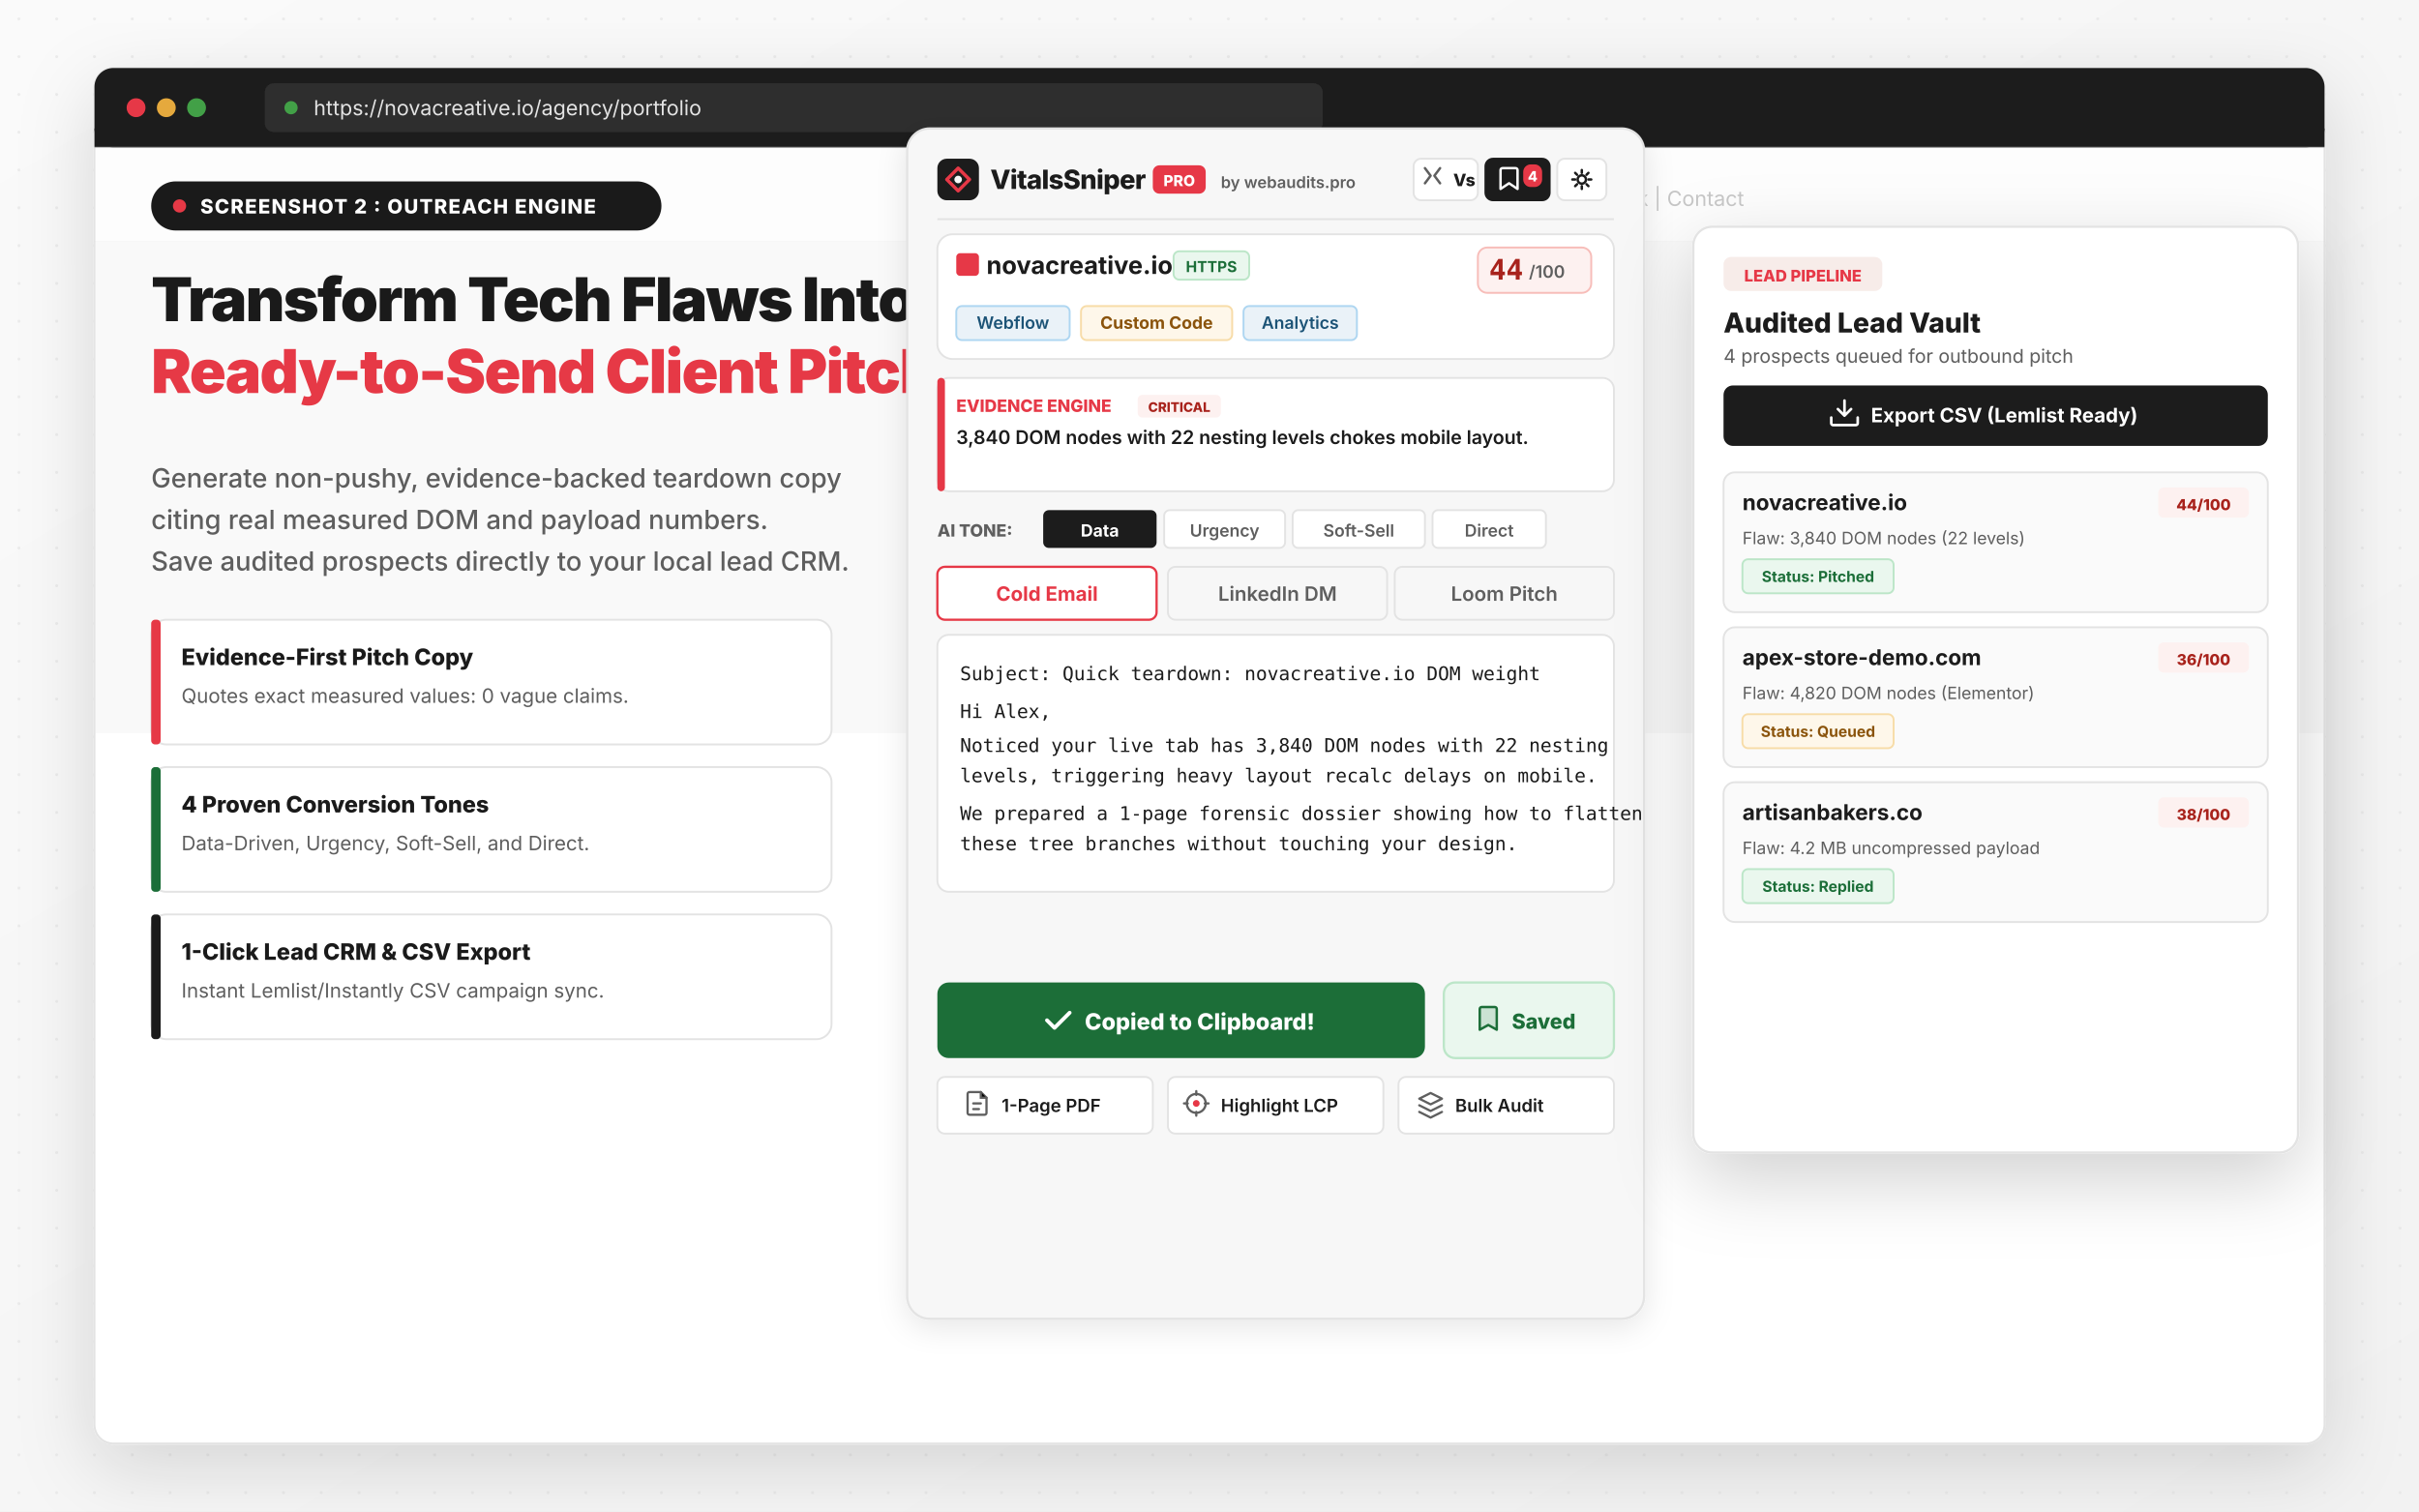
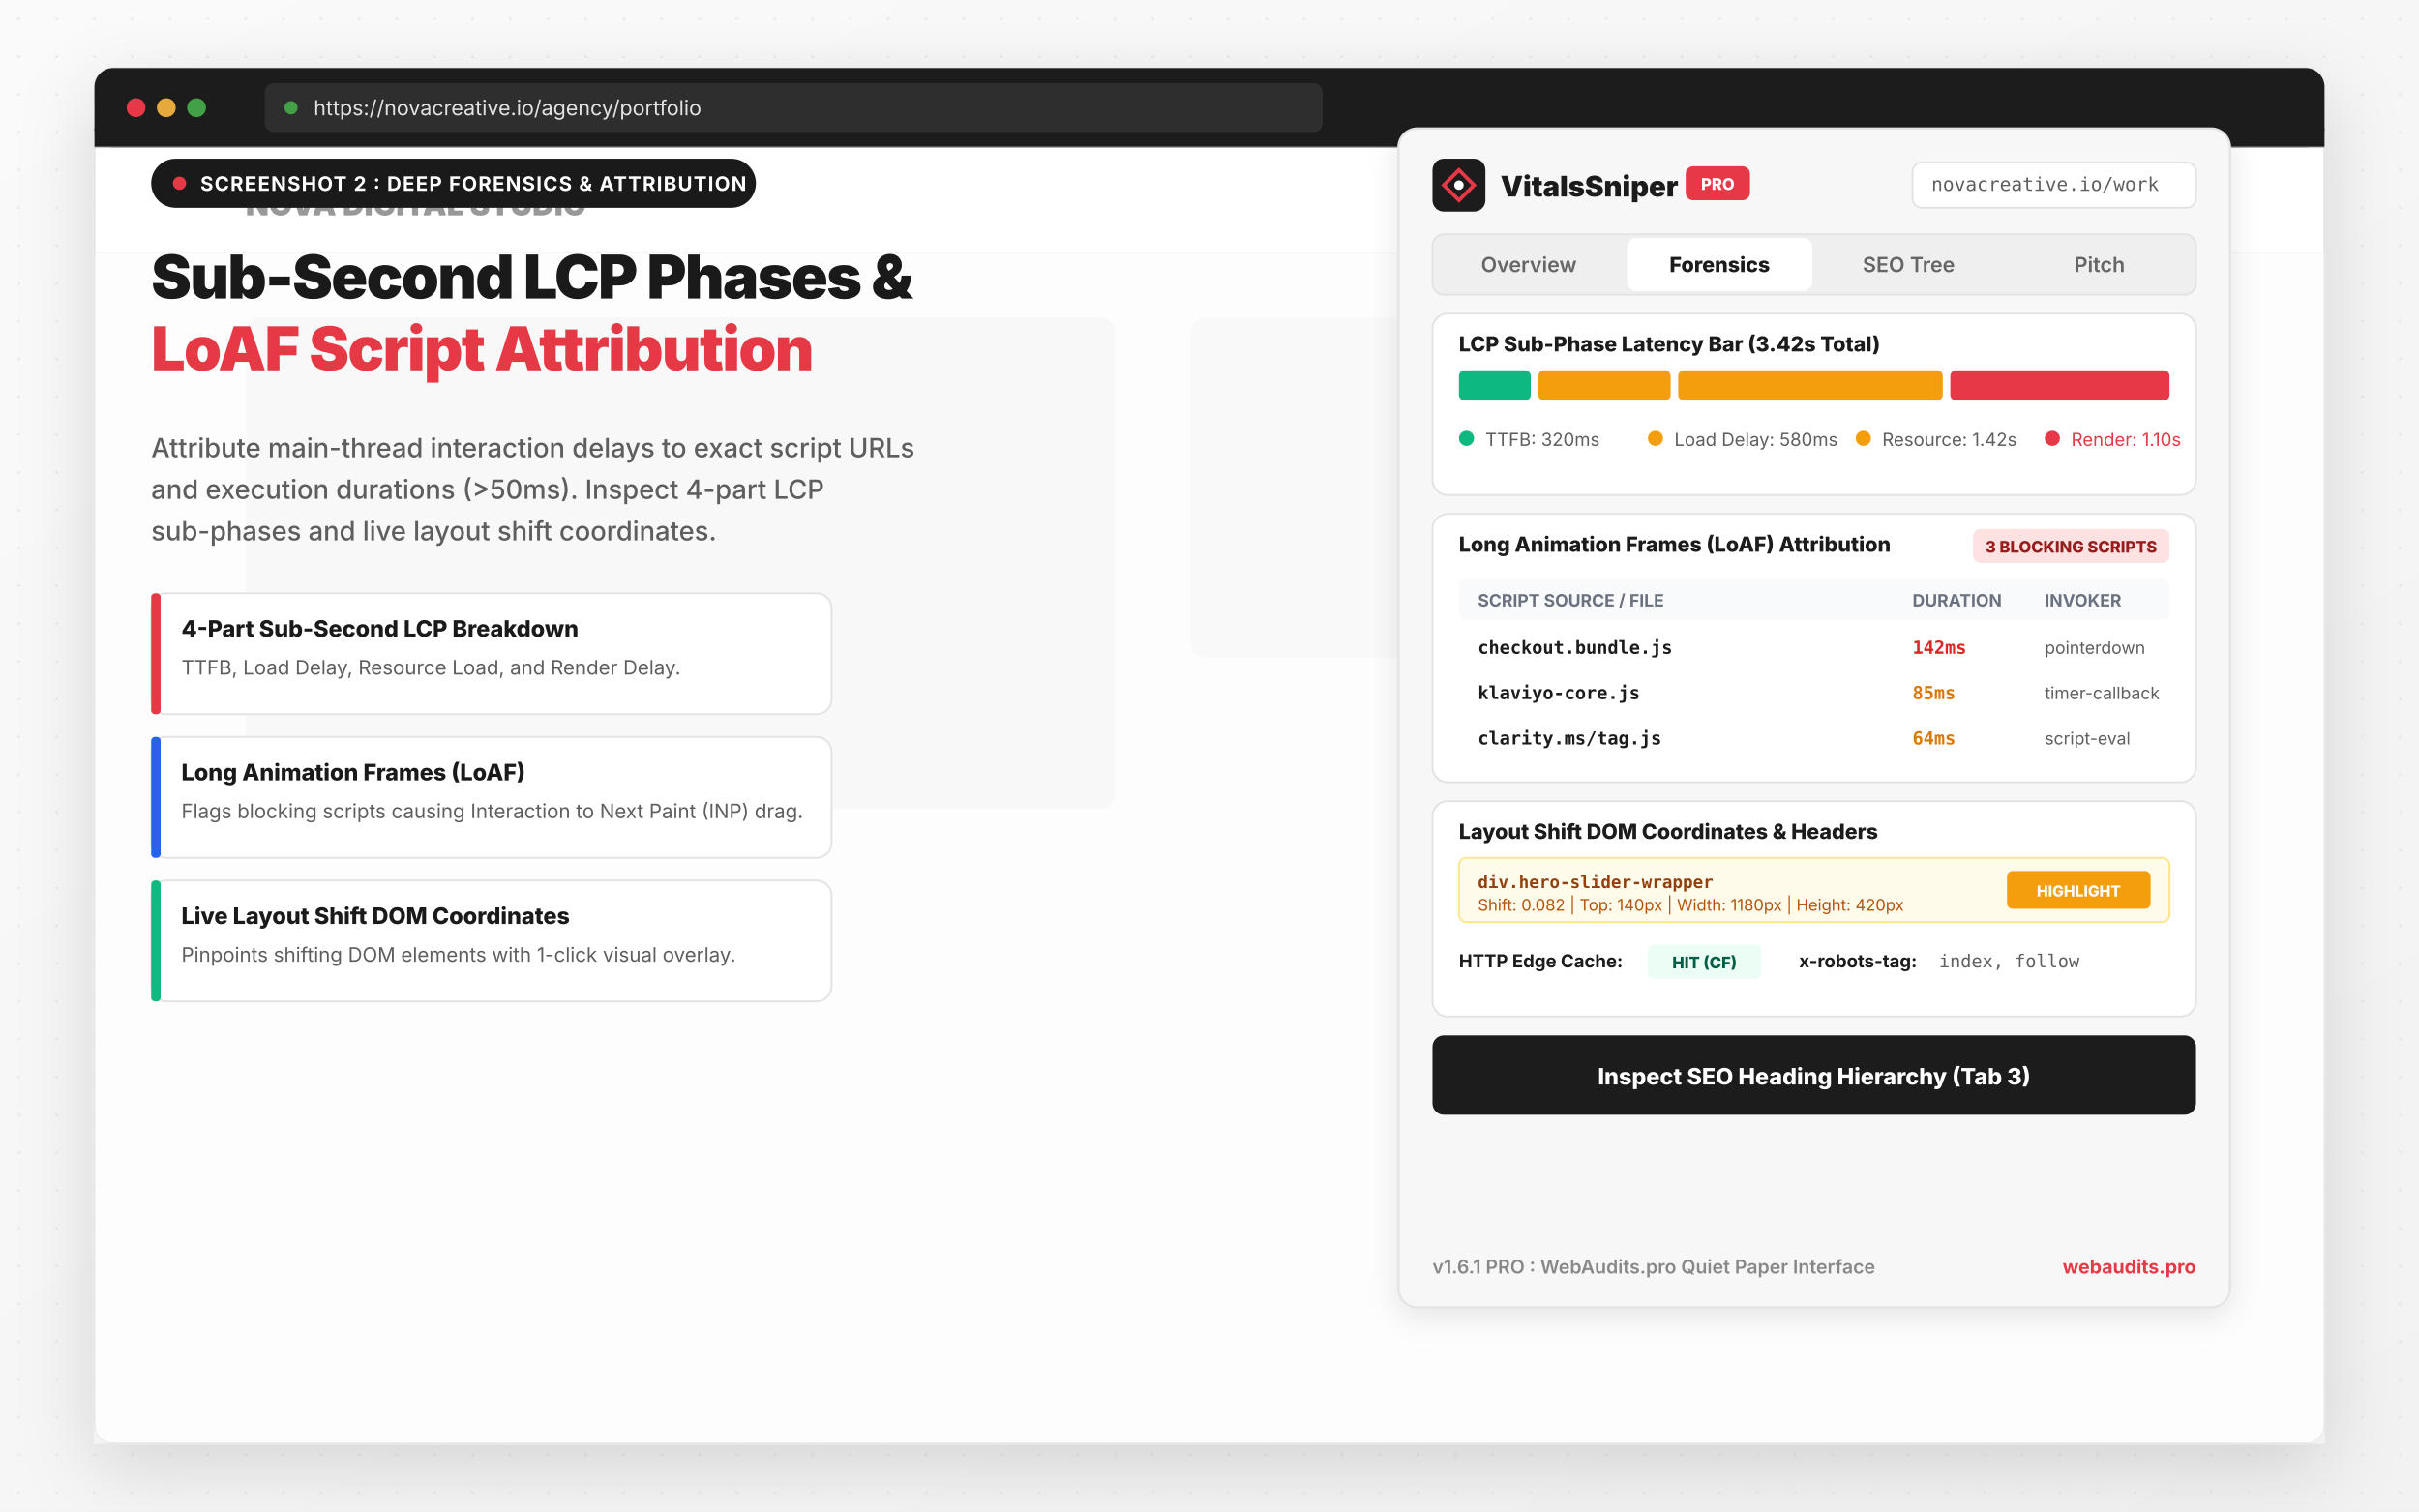
<svg xmlns="http://www.w3.org/2000/svg" viewBox="0 0 1280 800" width="1280" height="800">
  <defs>
    <linearGradient id="bgGrad2" x1="0%" y1="0%" x2="100%" y2="100%">
      <stop offset="0%" stop-color="#fafafa" />
      <stop offset="100%" stop-color="#f2f2f2" />
    </linearGradient>
    <filter id="browserShadow2" x="-10%" y="-10%" width="120%" height="125%">
      <feDropShadow dx="0" dy="12" stdDeviation="20" flood-color="#1a1a1a" flood-opacity="0.14" />
    </filter>
    <filter id="popupShadow2" x="-20%" y="-20%" width="140%" height="145%">
      <feDropShadow dx="0" dy="20" stdDeviation="30" flood-color="#1a1a1a" flood-opacity="0.22" />
      <feDropShadow dx="0" dy="4" stdDeviation="8" flood-color="#1a1a1a" flood-opacity="0.10" />
-     </filter>
-     <filter id="drawerShadow2" x="-20%" y="-20%" width="140%" height="140%">
-       <feDropShadow dx="0" dy="14" stdDeviation="20" flood-color="#1a1a1a" flood-opacity="0.18" />
    </filter>
    <pattern id="dotGrid2" width="20" height="20" patternUnits="userSpaceOnUse">
      <circle cx="10" cy="10" r="0.8" fill="#e3e3e3" opacity="0.6" />
    </pattern>
  </defs>
  <style>
    .font-sans { font-family: -apple-system, BlinkMacSystemFont, "Inter", "Segoe UI", Roboto, sans-serif; }
    .font-mono { font-family: ui-monospace, SFMono-Regular, Menlo, Monaco, Consolas, monospace; font-variant-numeric: tabular-nums; }
  </style>
  <rect width="1280" height="800" fill="url(#bgGrad2)" />
  <rect width="1280" height="800" fill="url(#dotGrid2)" />
  <g transform="translate(50, 36)" filter="url(#browserShadow2)">
    <rect width="1180" height="728" rx="10" fill="#FFFFFF" stroke="#e3e3e3" stroke-width="1" />
    <rect width="1180" height="42" rx="10" fill="#1a1a1a" />
    <rect y="32" width="1180" height="10" fill="#1a1a1a" />
    <circle cx="22" cy="21" r="5" fill="#E63946" />
    <circle cx="38" cy="21" r="5" fill="#E5A93C" />
    <circle cx="54" cy="21" r="5" fill="#43A047" />
    <rect x="90" y="8" width="560" height="26" rx="5" fill="#2d2d2d" />
    <circle cx="104" cy="21" r="3.5" fill="#43A047" />
    <text x="116" y="25" class="font-sans" font-size="11" fill="#e3e3e3">https://novacreative.io/agency/portfolio</text>
-     <g transform="translate(0, 42)" opacity="0.35">
-       <rect width="1180" height="50" fill="#fafafa" stroke="#e3e3e3" stroke-width="0.8" />
-       <text x="560" y="32" class="font-sans" font-size="14" font-weight="800" fill="#1a1a1a">NOVA CREATIVE STUDIO</text>
-       <text x="740" y="31" class="font-sans" font-size="11" fill="#5e5e5e">Services   |   Work   |   Contact</text>
-       <rect y="50" width="1180" height="260" fill="#efefef" />
-       <rect x="540" y="80" width="180" height="140" rx="6" fill="#e3e3e3" opacity="0.4" />
+     <g transform="translate(0, 42)" opacity="0.45">
+       <rect width="1180" height="56" fill="#ffffff" stroke="#e3e3e3" stroke-width="1" />
+       <text x="80" y="36" class="font-sans" font-size="16" font-weight="900" fill="#1a1a1a">NOVA DIGITAL STUDIO</text>
+       <rect y="56" width="1180" height="630" fill="#fafafa" />
+       <rect x="80" y="90" width="460" height="260" rx="8" fill="#e3e3e3" opacity="0.5" />
+       <rect x="580" y="90" width="480" height="180" rx="8" fill="#e3e3e3" opacity="0.4" />
    </g>
  </g>
-   <g transform="translate(80, 96)">
-     <rect width="270" height="26" rx="13" fill="#1a1a1a" />
+   <g transform="translate(80, 84)">
+     <rect width="320" height="26" rx="13" fill="#1a1a1a" />
    <circle cx="15" cy="13" r="3.5" fill="#e63946" />
-     <text x="26" y="17" class="font-sans" font-size="10.5" font-weight="800" fill="#ffffff" letter-spacing="0.06em">SCREENSHOT 2 : OUTREACH ENGINE</text>
+     <text x="26" y="17" class="font-sans" font-size="10.5" font-weight="700" fill="#ffffff" letter-spacing="0.06em">SCREENSHOT 2 : DEEP FORENSICS &amp; ATTRIBUTION</text>
    <g transform="translate(0, 46)">
-       <text x="0" y="28" class="font-sans" font-size="32" font-weight="900" fill="#1a1a1a" letter-spacing="-0.8">Transform Tech Flaws Into</text>
-       <text x="0" y="66" class="font-sans" font-size="32" font-weight="900" fill="#e63946" letter-spacing="-0.8">Ready-to-Send Client Pitches</text>
+       <text x="0" y="28" class="font-sans" font-size="32" font-weight="900" fill="#1a1a1a" letter-spacing="-0.8">Sub-Second LCP Phases &amp;</text>
+       <text x="0" y="66" class="font-sans" font-size="32" font-weight="900" fill="#e63946" letter-spacing="-0.8">LoAF Script Attribution</text>
    </g>
-     <g transform="translate(0, 146)">
-       <text x="0" y="16" class="font-sans" font-size="14" font-weight="500" fill="#5e5e5e" line-height="1.5">
-         <tspan x="0" dy="0">Generate non-pushy, evidence-backed teardown copy</tspan>
-         <tspan x="0" dy="22">citing real measured DOM and payload numbers.</tspan>
-         <tspan x="0" dy="22">Save audited prospects directly to your local lead CRM.</tspan>
+     <g transform="translate(0, 142)">
+       <text x="0" y="16" class="font-sans" font-size="14" font-weight="500" fill="#5e5e5e">
+         <tspan x="0" dy="0">Attribute main-thread interaction delays to exact script URLs</tspan>
+         <tspan x="0" dy="22">and execution durations (&gt;50ms). Inspect 4-part LCP</tspan>
+         <tspan x="0" dy="22">sub-phases and live layout shift coordinates.</tspan>
      </text>
    </g>
-     <g transform="translate(0, 232)">
+     <g transform="translate(0, 230)">
      <g transform="translate(0, 0)">
-         <rect width="360" height="66" rx="8" fill="#FFFFFF" stroke="#e3e3e3" stroke-width="1" />
-         <rect x="0" y="0" width="5" height="66" rx="2" fill="#e63946" />
-         <text x="16" y="24" class="font-sans" font-size="12" font-weight="800" fill="#1a1a1a">Evidence-First Pitch Copy</text>
-         <text x="16" y="44" class="font-sans" font-size="10.5" fill="#5e5e5e">Quotes exact measured values: 0 vague claims.</text>
+         <rect width="360" height="64" rx="8" fill="#FFFFFF" stroke="#e3e3e3" stroke-width="1" />
+         <rect x="0" y="0" width="5" height="64" rx="2" fill="#e63946" />
+         <text x="16" y="23" class="font-sans" font-size="12" font-weight="800" fill="#1a1a1a">4-Part Sub-Second LCP Breakdown</text>
+         <text x="16" y="43" class="font-sans" font-size="10.5" fill="#5e5e5e">TTFB, Load Delay, Resource Load, and Render Delay.</text>
      </g>
-       <g transform="translate(0, 78)">
-         <rect width="360" height="66" rx="8" fill="#FFFFFF" stroke="#e3e3e3" stroke-width="1" />
-         <rect x="0" y="0" width="5" height="66" rx="2" fill="#1B6E38" />
-         <text x="16" y="24" class="font-sans" font-size="12" font-weight="800" fill="#1a1a1a">4 Proven Conversion Tones</text>
-         <text x="16" y="44" class="font-sans" font-size="10.5" fill="#5e5e5e">Data-Driven, Urgency, Soft-Sell, and Direct.</text>
+       <g transform="translate(0, 76)">
+         <rect width="360" height="64" rx="8" fill="#FFFFFF" stroke="#e3e3e3" stroke-width="1" />
+         <rect x="0" y="0" width="5" height="64" rx="2" fill="#2563eb" />
+         <text x="16" y="23" class="font-sans" font-size="12" font-weight="800" fill="#1a1a1a">Long Animation Frames (LoAF)</text>
+         <text x="16" y="43" class="font-sans" font-size="10.5" fill="#5e5e5e">Flags blocking scripts causing Interaction to Next Paint (INP) drag.</text>
      </g>
-       <g transform="translate(0, 156)">
-         <rect width="360" height="66" rx="8" fill="#FFFFFF" stroke="#e3e3e3" stroke-width="1" />
-         <rect x="0" y="0" width="5" height="66" rx="2" fill="#1a1a1a" />
-         <text x="16" y="24" class="font-sans" font-size="12" font-weight="800" fill="#1a1a1a">1-Click Lead CRM &amp; CSV Export</text>
-         <text x="16" y="44" class="font-sans" font-size="10.5" fill="#5e5e5e">Instant Lemlist/Instantly CSV campaign sync.</text>
+       <g transform="translate(0, 152)">
+         <rect width="360" height="64" rx="8" fill="#FFFFFF" stroke="#e3e3e3" stroke-width="1" />
+         <rect x="0" y="0" width="5" height="64" rx="2" fill="#10b981" />
+         <text x="16" y="23" class="font-sans" font-size="12" font-weight="800" fill="#1a1a1a">Live Layout Shift DOM Coordinates</text>
+         <text x="16" y="43" class="font-sans" font-size="10.5" fill="#5e5e5e">Pinpoints shifting DOM elements with 1-click visual overlay.</text>
      </g>
    </g>
  </g>
-   <g transform="translate(480, 68)" filter="url(#popupShadow2)">
-     <rect width="390" height="630" rx="12" fill="#f7f7f7" stroke="#e3e3e3" stroke-width="1.2" />
-     <g transform="translate(16, 16)">
-       <g transform="translate(0, 0)">
-         <rect x="0" y="0" width="22" height="22" rx="5" fill="#1a1a1a" />
-         <path d="M11 5 L17 11 L11 17 L5 11 Z" fill="none" stroke="#e63946" stroke-width="1.8" stroke-linejoin="round" />
-         <circle cx="11" cy="11" r="2" fill="#f7f7f7" />
-         <text x="28" y="16" class="font-sans" font-size="14" font-weight="800" fill="#1a1a1a" letter-spacing="-0.3">VitalsSniper</text>
-         <rect x="114" y="3.5" width="28" height="15" rx="3.5" fill="#e63946" />
-         <text x="128" y="14.5" class="font-sans" font-size="8" font-weight="800" fill="#FFFFFF" text-anchor="middle">PRO</text>
-         <text x="150" y="15.5" class="font-sans" font-size="8.5" font-weight="600" fill="#5e5e5e">by webaudits.pro</text>
-         <g transform="translate(252, 0)">
-           <rect x="0" y="0" width="34" height="22" rx="4" fill="#FFFFFF" stroke="#e3e3e3" stroke-width="1" />
-           <path d="M6 13L9 9L6 5M14 5L11 9L14 13" fill="none" stroke="#5e5e5e" stroke-width="1.3" stroke-linecap="round" stroke-linejoin="round" />
-           <text x="21" y="14.5" class="font-sans" font-size="9" font-weight="800" fill="#1a1a1a">Vs</text>
-           <rect x="38" y="0" width="34" height="22" rx="4" fill="#1a1a1a" stroke="#1a1a1a" stroke-width="1" />
-           <path d="M47 5h7a1 1 0 0 1 1 1v10l-4.5-3L46 16V6a1 1 0 0 1 1-1z" fill="none" stroke="#ffffff" stroke-width="1.3" stroke-linejoin="round" />
-           <rect x="58" y="3" width="10" height="12" rx="4" fill="#e63946" />
-           <text x="63" y="12" class="font-sans" font-size="7.5" font-weight="800" fill="#FFFFFF" text-anchor="middle">4</text>
-           <rect x="76" y="0" width="26" height="22" rx="4" fill="#FFFFFF" stroke="#e3e3e3" stroke-width="1" />
-           <circle cx="89" cy="11" r="2.2" fill="none" stroke="#1a1a1a" stroke-width="1.3" />
-           <path d="M89 6v1.5M89 14.5v1.5M84 11h1.5M92.5 11h1.5M85.5 7.5l1 1M91.5 13.5l1 1M85.5 14.5l1-1M91.5 8.5l1-1" stroke="#1a1a1a" stroke-width="1.3" stroke-linecap="round" />
-         </g>
+   <g transform="translate(740, 68)" filter="url(#popupShadow2)">
+     <rect width="440" height="624" rx="10" fill="#f7f7f7" stroke="#e3e3e3" stroke-width="1.2" />
+     <g transform="translate(18, 16)">
+       <rect x="0" y="0" width="28" height="28" rx="6" fill="#1a1a1a" />
+       <path d="M14 6 L22 14 L14 22 L6 14 Z" fill="none" stroke="#e63946" stroke-width="2" />
+       <circle cx="14" cy="14" r="2.5" fill="#ffffff" />
+       <text x="36" y="20" class="font-sans" font-size="15" font-weight="900" fill="#1a1a1a">VitalsSniper</text>
+       <rect x="134" y="4" width="34" height="18" rx="4" fill="#e63946" />
+       <text x="151" y="16.5" class="font-sans" font-size="8.5" font-weight="800" fill="#ffffff" text-anchor="middle">PRO</text>
+       <rect x="254" y="2" width="150" height="24" rx="5" fill="#ffffff" stroke="#e3e3e3" stroke-width="1" />
+       <text x="264" y="17" class="font-mono" font-size="10" fill="#5e5e5e">novacreative.io/work</text>
+     </g>
+     <g transform="translate(18, 56)">
+       <rect width="404" height="32" rx="6" fill="#efefef" stroke="#e3e3e3" stroke-width="1" />
+       <text x="51" y="20" class="font-sans" font-size="11" font-weight="600" fill="#666666" text-anchor="middle">Overview</text>
+       <rect x="103" y="2" width="98" height="28" rx="5" fill="#ffffff" />
+       <text x="152" y="20" class="font-sans" font-size="11" font-weight="800" fill="#1a1a1a" text-anchor="middle">Forensics</text>
+       <text x="252" y="20" class="font-sans" font-size="11" font-weight="600" fill="#666666" text-anchor="middle">SEO Tree</text>
+       <text x="353" y="20" class="font-sans" font-size="11" font-weight="600" fill="#666666" text-anchor="middle">Pitch</text>
+     </g>
+     <g transform="translate(18, 98)">
+       <rect width="404" height="96" rx="8" fill="#ffffff" stroke="#e3e3e3" stroke-width="1" />
+       <text x="14" y="20" class="font-sans" font-size="11" font-weight="800" fill="#1a1a1a">LCP Sub-Phase Latency Bar (3.42s Total)</text>
+       <g transform="translate(14, 30)">
+         <rect x="0" y="0" width="38" height="16" rx="3" fill="#10b981" />
+         <rect x="42" y="0" width="70" height="16" rx="3" fill="#f59e0b" />
+         <rect x="116" y="0" width="140" height="16" rx="3" fill="#f59e0b" />
+         <rect x="260" y="0" width="116" height="16" rx="3" fill="#e63946" />
      </g>
-       <line x1="0" y1="32" x2="358" y2="32" stroke="#e3e3e3" stroke-width="1" />
-       <g transform="translate(0, 40)">
-         <rect width="358" height="66" rx="8" fill="#FFFFFF" stroke="#e3e3e3" stroke-width="1" />
-         <g transform="translate(10, 8)">
-           <rect x="0" y="2" width="12" height="12" rx="2" fill="#E63946" />
-           <text x="16" y="13" class="font-sans" font-size="13" font-weight="700" fill="#1a1a1a">novacreative.io</text>
-           <rect x="115" y="1" width="40" height="15" rx="3" fill="#EAF7EE" stroke="#BCE6C8" stroke-width="1" />
-           <text x="135" y="12" class="font-sans" font-size="8" font-weight="700" fill="#1B6E38" text-anchor="middle">HTTPS</text>
-           <g transform="translate(276, -1)">
-             <rect width="60" height="24" rx="5" fill="#FDF1F0" stroke="#F7BDB9" stroke-width="1" />
-             <text x="24" y="17" class="font-mono" font-size="15" font-weight="800" fill="#A8231B" text-anchor="end">44</text>
-             <text x="27" y="16" class="font-sans" font-size="9" font-weight="600" fill="#5e5e5e">/100</text>
-           </g>
-         </g>
-         <g transform="translate(10, 38)">
-           <rect x="0" y="0" width="60" height="18" rx="3" fill="#EAF2F8" stroke="#AED6F1" stroke-width="1" />
-           <text x="30" y="12" class="font-sans" font-size="9" font-weight="600" fill="#1A5276" text-anchor="middle">Webflow</text>
-           <rect x="66" y="0" width="80" height="18" rx="3" fill="#FEF7EA" stroke="#F7DCA8" stroke-width="1" />
-           <text x="106" y="12" class="font-sans" font-size="9" font-weight="700" fill="#8A5308" text-anchor="middle">Custom Code</text>
-           <rect x="152" y="0" width="60" height="18" rx="3" fill="#EAF2F8" stroke="#AED6F1" stroke-width="1" />
-           <text x="182" y="12" class="font-sans" font-size="9" font-weight="600" fill="#1A5276" text-anchor="middle">Analytics</text>
-         </g>
-       </g>
-       <g transform="translate(0, 116)">
-         <rect width="358" height="60" rx="6" fill="#FFFFFF" stroke="#e3e3e3" stroke-width="1" />
-         <rect x="0" y="0" width="4" height="60" rx="2" fill="#E63946" />
-         <g transform="translate(10, 8)">
-           <text x="0" y="10" class="font-sans" font-size="9" font-weight="800" fill="#e63946">EVIDENCE ENGINE</text>
-           <rect x="96" y="1" width="44" height="12" rx="2.5" fill="#FDF1F0" />
-           <text x="118" y="10" class="font-sans" font-size="7" font-weight="800" fill="#A8231B" text-anchor="middle">CRITICAL</text>
-           <text x="0" y="27" class="font-sans" font-size="10" font-weight="600" fill="#1a1a1a">3,840 DOM nodes with 22 nesting levels chokes mobile layout.</text>
-         </g>
-       </g>
-       <g transform="translate(0, 186)">
-         <g transform="translate(0, 0)">
-           <text x="0" y="14" class="font-sans" font-size="9" font-weight="800" fill="#5e5e5e">AI TONE:</text>
-           <g transform="translate(56, 0)">
-             <rect x="0" y="0" width="60" height="20" rx="3" fill="#1a1a1a" />
-             <text x="30" y="14" class="font-sans" font-size="9" font-weight="700" fill="#ffffff" text-anchor="middle">Data</text>
-             <rect x="64" y="0" width="64" height="20" rx="3" fill="#FFFFFF" stroke="#e3e3e3" stroke-width="1" />
-             <text x="96" y="14" class="font-sans" font-size="9" font-weight="600" fill="#5e5e5e" text-anchor="middle">Urgency</text>
-             <rect x="132" y="0" width="70" height="20" rx="3" fill="#FFFFFF" stroke="#e3e3e3" stroke-width="1" />
-             <text x="167" y="14" class="font-sans" font-size="9" font-weight="600" fill="#5e5e5e" text-anchor="middle">Soft-Sell</text>
-             <rect x="206" y="0" width="60" height="20" rx="3" fill="#FFFFFF" stroke="#e3e3e3" stroke-width="1" />
-             <text x="236" y="14" class="font-sans" font-size="9" font-weight="600" fill="#5e5e5e" text-anchor="middle">Direct</text>
-           </g>
-         </g>
-         <g transform="translate(0, 30)">
-           <rect x="0" y="0" width="116" height="28" rx="4" fill="#FFFFFF" stroke="#e63946" stroke-width="1.2" />
-           <text x="58" y="18" class="font-sans" font-size="10.5" font-weight="700" fill="#e63946" text-anchor="middle">Cold Email</text>
-           <rect x="122" y="0" width="116" height="28" rx="4" fill="#f7f7f7" stroke="#e3e3e3" stroke-width="1" />
-           <text x="180" y="18" class="font-sans" font-size="10.5" font-weight="600" fill="#5e5e5e" text-anchor="middle">LinkedIn DM</text>
-           <rect x="242" y="0" width="116" height="28" rx="4" fill="#f7f7f7" stroke="#e3e3e3" stroke-width="1" />
-           <text x="300" y="18" class="font-sans" font-size="10.5" font-weight="600" fill="#5e5e5e" text-anchor="middle">Loom Pitch</text>
-         </g>
-         <g transform="translate(0, 66)">
-           <rect width="358" height="136" rx="6" fill="#FFFFFF" stroke="#e3e3e3" stroke-width="1" />
-           <text x="12" y="24" class="font-mono" font-size="10" fill="#1a1a1a" line-height="1.5">
-             <tspan x="12" dy="0">Subject: Quick teardown: novacreative.io DOM weight</tspan>
-             <tspan x="12" dy="20">Hi Alex,</tspan>
-             <tspan x="12" dy="18">Noticed your live tab has 3,840 DOM nodes with 22 nesting</tspan>
-             <tspan x="12" dy="16">levels, triggering heavy layout recalc delays on mobile.</tspan>
-             <tspan x="12" dy="20">We prepared a 1-page forensic dossier showing how to flatten</tspan>
-             <tspan x="12" dy="16">these tree branches without touching your design.</tspan>
-           </text>
-         </g>
-       </g>
-       <g transform="translate(0, 436)">
-         <rect width="258" height="40" rx="6" fill="#1B6E38" />
-         <g transform="translate(56, 12)">
-           <path d="M2 8l4 4 8-8" fill="none" stroke="#FFFFFF" stroke-width="2" stroke-linecap="round" stroke-linejoin="round" />
-           <text x="22" y="13" class="font-sans" font-size="12" font-weight="800" fill="#FFFFFF">Copied to Clipboard!</text>
-         </g>
-         <rect x="268" y="0" width="90" height="40" rx="6" fill="#EAF7EE" stroke="#BCE6C8" stroke-width="1.2" />
-         <g transform="translate(286, 12)">
-           <path d="M2 1h7a1 1 0 0 1 1 1v11l-4.5-2.5L1 13V2a1 1 0 0 1 1-1z" fill="#1B6E38" fill-opacity="0.15" stroke="#1B6E38" stroke-width="1.3" stroke-linejoin="round" />
-           <text x="18" y="12.5" class="font-sans" font-size="11" font-weight="800" fill="#1B6E38">Saved</text>
-         </g>
-       </g>
-       <g transform="translate(0, 486)">
-         <rect width="114" height="30" rx="4" fill="#FFFFFF" stroke="#e3e3e3" stroke-width="1" />
-         <g transform="translate(16, 7)">
-           <path d="M1 1h6l3 3v8a1 1 0 0 1-1 1H1a1 1 0 0 1-1-1V2a1 1 0 0 1 1-1z" fill="none" stroke="#5e5e5e" stroke-width="1.2" stroke-linejoin="round" />
-           <path d="M7 1v3h3M3 7h4M3 10h3" stroke="#5e5e5e" stroke-width="1.2" stroke-linecap="round" />
-           <text x="18" y="11.5" class="font-sans" font-size="9.5" font-weight="600" fill="#1a1a1a">1-Page PDF</text>
-         </g>
-         <rect x="122" y="0" width="114" height="30" rx="4" fill="#FFFFFF" stroke="#e3e3e3" stroke-width="1" />
-         <g transform="translate(130, 7)">
-           <circle cx="7" cy="7" r="5" fill="none" stroke="#5e5e5e" stroke-width="1.2" />
-           <circle cx="7" cy="7" r="1.8" fill="#e63946" />
-           <path d="M7 0.5v2M7 11.5v2M0.5 7h2M11.5 7h2" stroke="#5e5e5e" stroke-width="1.2" stroke-linecap="round" />
-           <text x="20" y="11.5" class="font-sans" font-size="9.5" font-weight="600" fill="#1a1a1a">Highlight LCP</text>
-         </g>
-         <rect x="244" y="0" width="114" height="30" rx="4" fill="#FFFFFF" stroke="#e3e3e3" stroke-width="1" />
-         <g transform="translate(254, 7)">
-           <path d="M1 4.5l6-3 6 3-6 3-6-3z" fill="none" stroke="#5e5e5e" stroke-width="1.2" stroke-linejoin="round" />
-           <path d="M1 8l6 3 6-3M1 11.5l6 3 6-3" fill="none" stroke="#5e5e5e" stroke-width="1.2" stroke-linecap="round" stroke-linejoin="round" />
-           <text x="20" y="11.5" class="font-sans" font-size="9.5" font-weight="600" fill="#1a1a1a">Bulk Audit</text>
-         </g>
+       <g transform="translate(14, 62)">
+         <circle cx="4" cy="4" r="4" fill="#10b981" />
+         <text x="14" y="8" class="font-sans" font-size="9.5" fill="#5e5e5e">TTFB: 320ms</text>
+         <circle cx="104" cy="4" r="4" fill="#f59e0b" />
+         <text x="114" y="8" class="font-sans" font-size="9.5" fill="#5e5e5e">Load Delay: 580ms</text>
+         <circle cx="214" cy="4" r="4" fill="#f59e0b" />
+         <text x="224" y="8" class="font-sans" font-size="9.5" fill="#5e5e5e">Resource: 1.42s</text>
+         <circle cx="314" cy="4" r="4" fill="#e63946" />
+         <text x="324" y="8" class="font-sans" font-size="9.5" fill="#e63946">Render: 1.10s</text>
      </g>
    </g>
-   </g>
-   <g transform="translate(896, 120)" filter="url(#drawerShadow2)">
-     <rect width="320" height="490" rx="10" fill="#FFFFFF" stroke="#e3e3e3" stroke-width="1.2" />
-     <g transform="translate(16, 16)">
-       <rect width="84" height="18" rx="4" fill="rgba(183,99,69,0.12)" />
-       <text x="42" y="13" class="font-sans" font-size="8.5" font-weight="800" fill="#e63946" text-anchor="middle">LEAD PIPELINE</text>
-       <text x="0" y="40" class="font-sans" font-size="14.5" font-weight="800" fill="#1a1a1a">Audited Lead Vault</text>
-       <text x="0" y="56" class="font-sans" font-size="10" fill="#5e5e5e">4 prospects queued for outbound pitch</text>
-       <rect y="68" width="288" height="32" rx="5" fill="#1a1a1a" />
-       <g transform="translate(56, 75)">
-         <path d="M1 10v3a1 1 0 0 0 1 1h12a1 1 0 0 0 1-1v-3M8 1v8M4.5 5.5L8 9l3.5-3.5" fill="none" stroke="#ffffff" stroke-width="1.4" stroke-linecap="round" stroke-linejoin="round" />
-         <text x="22" y="12.5" class="font-sans" font-size="10.5" font-weight="700" fill="#ffffff">Export CSV (Lemlist Ready)</text>
+     <g transform="translate(18, 204)">
+       <rect width="404" height="142" rx="8" fill="#ffffff" stroke="#e3e3e3" stroke-width="1" />
+       <text x="14" y="20" class="font-sans" font-size="11" font-weight="800" fill="#1a1a1a">Long Animation Frames (LoAF) Attribution</text>
+       <rect x="286" y="8" width="104" height="18" rx="4" fill="#fee2e2" />
+       <text x="338" y="20.5" class="font-sans" font-size="8.5" font-weight="800" fill="#991b1b" text-anchor="middle">3 BLOCKING SCRIPTS</text>
+       <g transform="translate(14, 34)">
+         <rect width="376" height="22" fill="#f9fafb" rx="4" />
+         <text x="10" y="15" class="font-sans" font-size="9" font-weight="700" fill="#6b7280">SCRIPT SOURCE / FILE</text>
+         <text x="240" y="15" class="font-sans" font-size="9" font-weight="700" fill="#6b7280">DURATION</text>
+         <text x="310" y="15" class="font-sans" font-size="9" font-weight="700" fill="#6b7280">INVOKER</text>
+       </g>
+       <g transform="translate(14, 60)">
+         <text x="10" y="14" class="font-mono" font-size="9.5" font-weight="600" fill="#1a1a1a">checkout.bundle.js</text>
+         <text x="240" y="14" class="font-mono" font-size="9.5" font-weight="800" fill="#dc2626">142ms</text>
+         <text x="310" y="14" class="font-sans" font-size="9" fill="#5e5e5e">pointerdown</text>
+       </g>
+       <g transform="translate(14, 84)">
+         <text x="10" y="14" class="font-mono" font-size="9.5" font-weight="600" fill="#1a1a1a">klaviyo-core.js</text>
+         <text x="240" y="14" class="font-mono" font-size="9.5" font-weight="800" fill="#d97706">85ms</text>
+         <text x="310" y="14" class="font-sans" font-size="9" fill="#5e5e5e">timer-callback</text>
+       </g>
+       <g transform="translate(14, 108)">
+         <text x="10" y="14" class="font-mono" font-size="9.5" font-weight="600" fill="#1a1a1a">clarity.ms/tag.js</text>
+         <text x="240" y="14" class="font-mono" font-size="9.5" font-weight="800" fill="#d97706">64ms</text>
+         <text x="310" y="14" class="font-sans" font-size="9" fill="#5e5e5e">script-eval</text>
      </g>
    </g>
-     <g transform="translate(16, 130)">
-       <g transform="translate(0, 0)">
-         <rect width="288" height="74" rx="6" fill="#fafafa" stroke="#e3e3e3" stroke-width="1" />
-         <g transform="translate(10, 8)">
-           <text x="0" y="12" class="font-sans" font-size="11.5" font-weight="700" fill="#1a1a1a">novacreative.io</text>
-           <rect x="220" y="0" width="48" height="16" rx="3" fill="#FDF1F0" />
-           <text x="244" y="12" class="font-sans" font-size="8" font-weight="800" fill="#A8231B" text-anchor="middle">44/100</text>
-           <text x="0" y="30" class="font-sans" font-size="9" fill="#5e5e5e">Flaw: 3,840 DOM nodes (22 levels)</text>
-           <rect y="38" width="80" height="18" rx="3" fill="#EAF7EE" stroke="#BCE6C8" stroke-width="1" />
-           <text x="40" y="50" class="font-sans" font-size="8" font-weight="700" fill="#1B6E38" text-anchor="middle">Status: Pitched</text>
-         </g>
+     <g transform="translate(18, 356)">
+       <rect width="404" height="114" rx="8" fill="#ffffff" stroke="#e3e3e3" stroke-width="1" />
+       <text x="14" y="20" class="font-sans" font-size="11" font-weight="800" fill="#1a1a1a">Layout Shift DOM Coordinates &amp; Headers</text>
+       <g transform="translate(14, 30)">
+         <rect width="376" height="34" rx="4" fill="#fffbeb" stroke="#fde68a" stroke-width="1" />
+         <text x="10" y="16" class="font-mono" font-size="9" font-weight="700" fill="#92400e">div.hero-slider-wrapper</text>
+         <text x="10" y="28" class="font-sans" font-size="8.5" fill="#b45309">Shift: 0.082 | Top: 140px | Width: 1180px | Height: 420px</text>
+         <rect x="290" y="7" width="76" height="20" rx="3" fill="#f59e0b" />
+         <text x="328" y="20.5" class="font-sans" font-size="8" font-weight="800" fill="#ffffff" text-anchor="middle">HIGHLIGHT</text>
      </g>
-       <g transform="translate(0, 82)">
-         <rect width="288" height="74" rx="6" fill="#fafafa" stroke="#e3e3e3" stroke-width="1" />
-         <g transform="translate(10, 8)">
-           <text x="0" y="12" class="font-sans" font-size="11.5" font-weight="700" fill="#1a1a1a">apex-store-demo.com</text>
-           <rect x="220" y="0" width="48" height="16" rx="3" fill="#FDF1F0" />
-           <text x="244" y="12" class="font-sans" font-size="8" font-weight="800" fill="#A8231B" text-anchor="middle">36/100</text>
-           <text x="0" y="30" class="font-sans" font-size="9" fill="#5e5e5e">Flaw: 4,820 DOM nodes (Elementor)</text>
-           <rect y="38" width="80" height="18" rx="3" fill="#FEF7EA" stroke="#F7DCA8" stroke-width="1" />
-           <text x="40" y="50" class="font-sans" font-size="8" font-weight="700" fill="#8A5308" text-anchor="middle">Status: Queued</text>
-         </g>
+       <g transform="translate(14, 74)">
+         <text x="0" y="14" class="font-sans" font-size="9.5" font-weight="700" fill="#1a1a1a">HTTP Edge Cache:</text>
+         <rect x="100" y="2" width="60" height="18" rx="3" fill="#ecfdf5" />
+         <text x="130" y="14.5" class="font-sans" font-size="8.5" font-weight="800" fill="#065f46" text-anchor="middle">HIT (CF)</text>
+         <text x="180" y="14" class="font-sans" font-size="9.5" font-weight="700" fill="#1a1a1a">x-robots-tag:</text>
+         <text x="254" y="14" class="font-mono" font-size="9.5" fill="#5e5e5e">index, follow</text>
      </g>
-       <g transform="translate(0, 164)">
-         <rect width="288" height="74" rx="6" fill="#fafafa" stroke="#e3e3e3" stroke-width="1" />
-         <g transform="translate(10, 8)">
-           <text x="0" y="12" class="font-sans" font-size="11.5" font-weight="700" fill="#1a1a1a">artisanbakers.co</text>
-           <rect x="220" y="0" width="48" height="16" rx="3" fill="#FDF1F0" />
-           <text x="244" y="12" class="font-sans" font-size="8" font-weight="800" fill="#A8231B" text-anchor="middle">38/100</text>
-           <text x="0" y="30" class="font-sans" font-size="9" fill="#5e5e5e">Flaw: 4.2 MB uncompressed payload</text>
-           <rect y="38" width="80" height="18" rx="3" fill="#EAF7EE" stroke="#BCE6C8" stroke-width="1" />
-           <text x="40" y="50" class="font-sans" font-size="8" font-weight="700" fill="#1B6E38" text-anchor="middle">Status: Replied</text>
-         </g>
-       </g>
+     </g>
+     <g transform="translate(18, 480)">
+       <rect width="404" height="42" rx="6" fill="#1a1a1a" />
+       <text x="202" y="26" class="font-sans" font-size="12" font-weight="800" fill="#ffffff" text-anchor="middle">Inspect SEO Heading Hierarchy (Tab 3)</text>
+     </g>
+     <g transform="translate(18, 592)">
+       <text x="0" y="14" class="font-sans" font-size="10" font-weight="600" fill="#888888">v1.6.1 PRO : WebAudits.pro Quiet Paper Interface</text>
+       <text x="404" y="14" class="font-sans" font-size="10" font-weight="700" fill="#e63946" text-anchor="end">webaudits.pro</text>
    </g>
  </g>
</svg>
